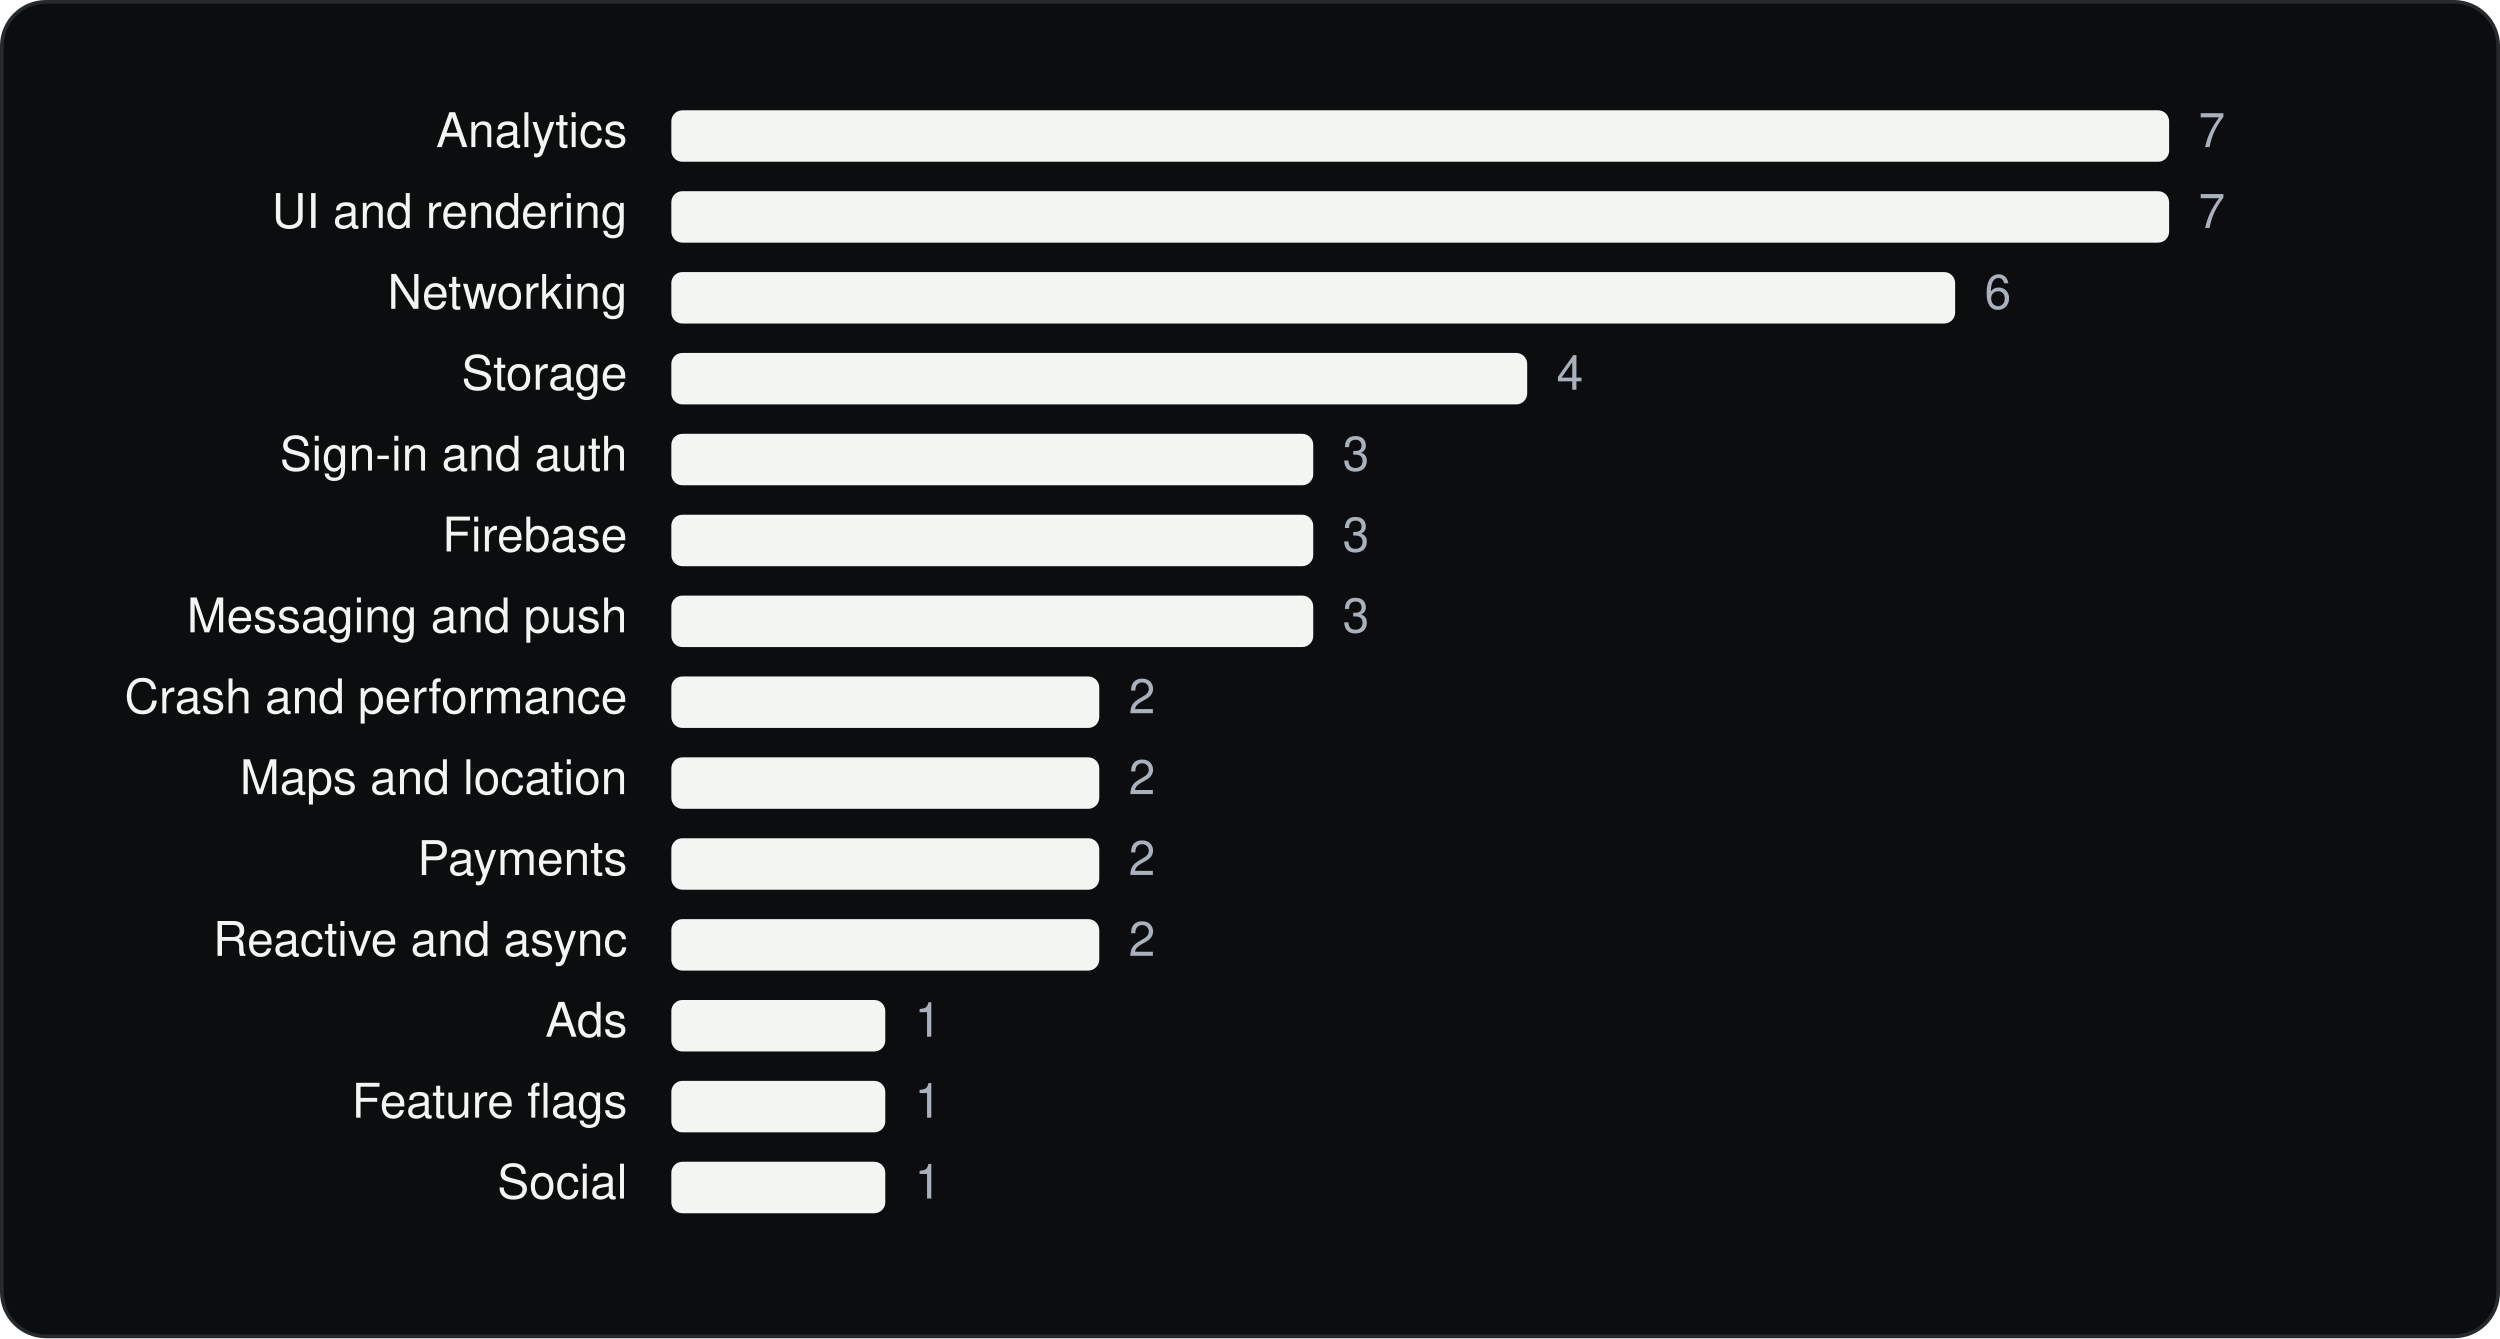
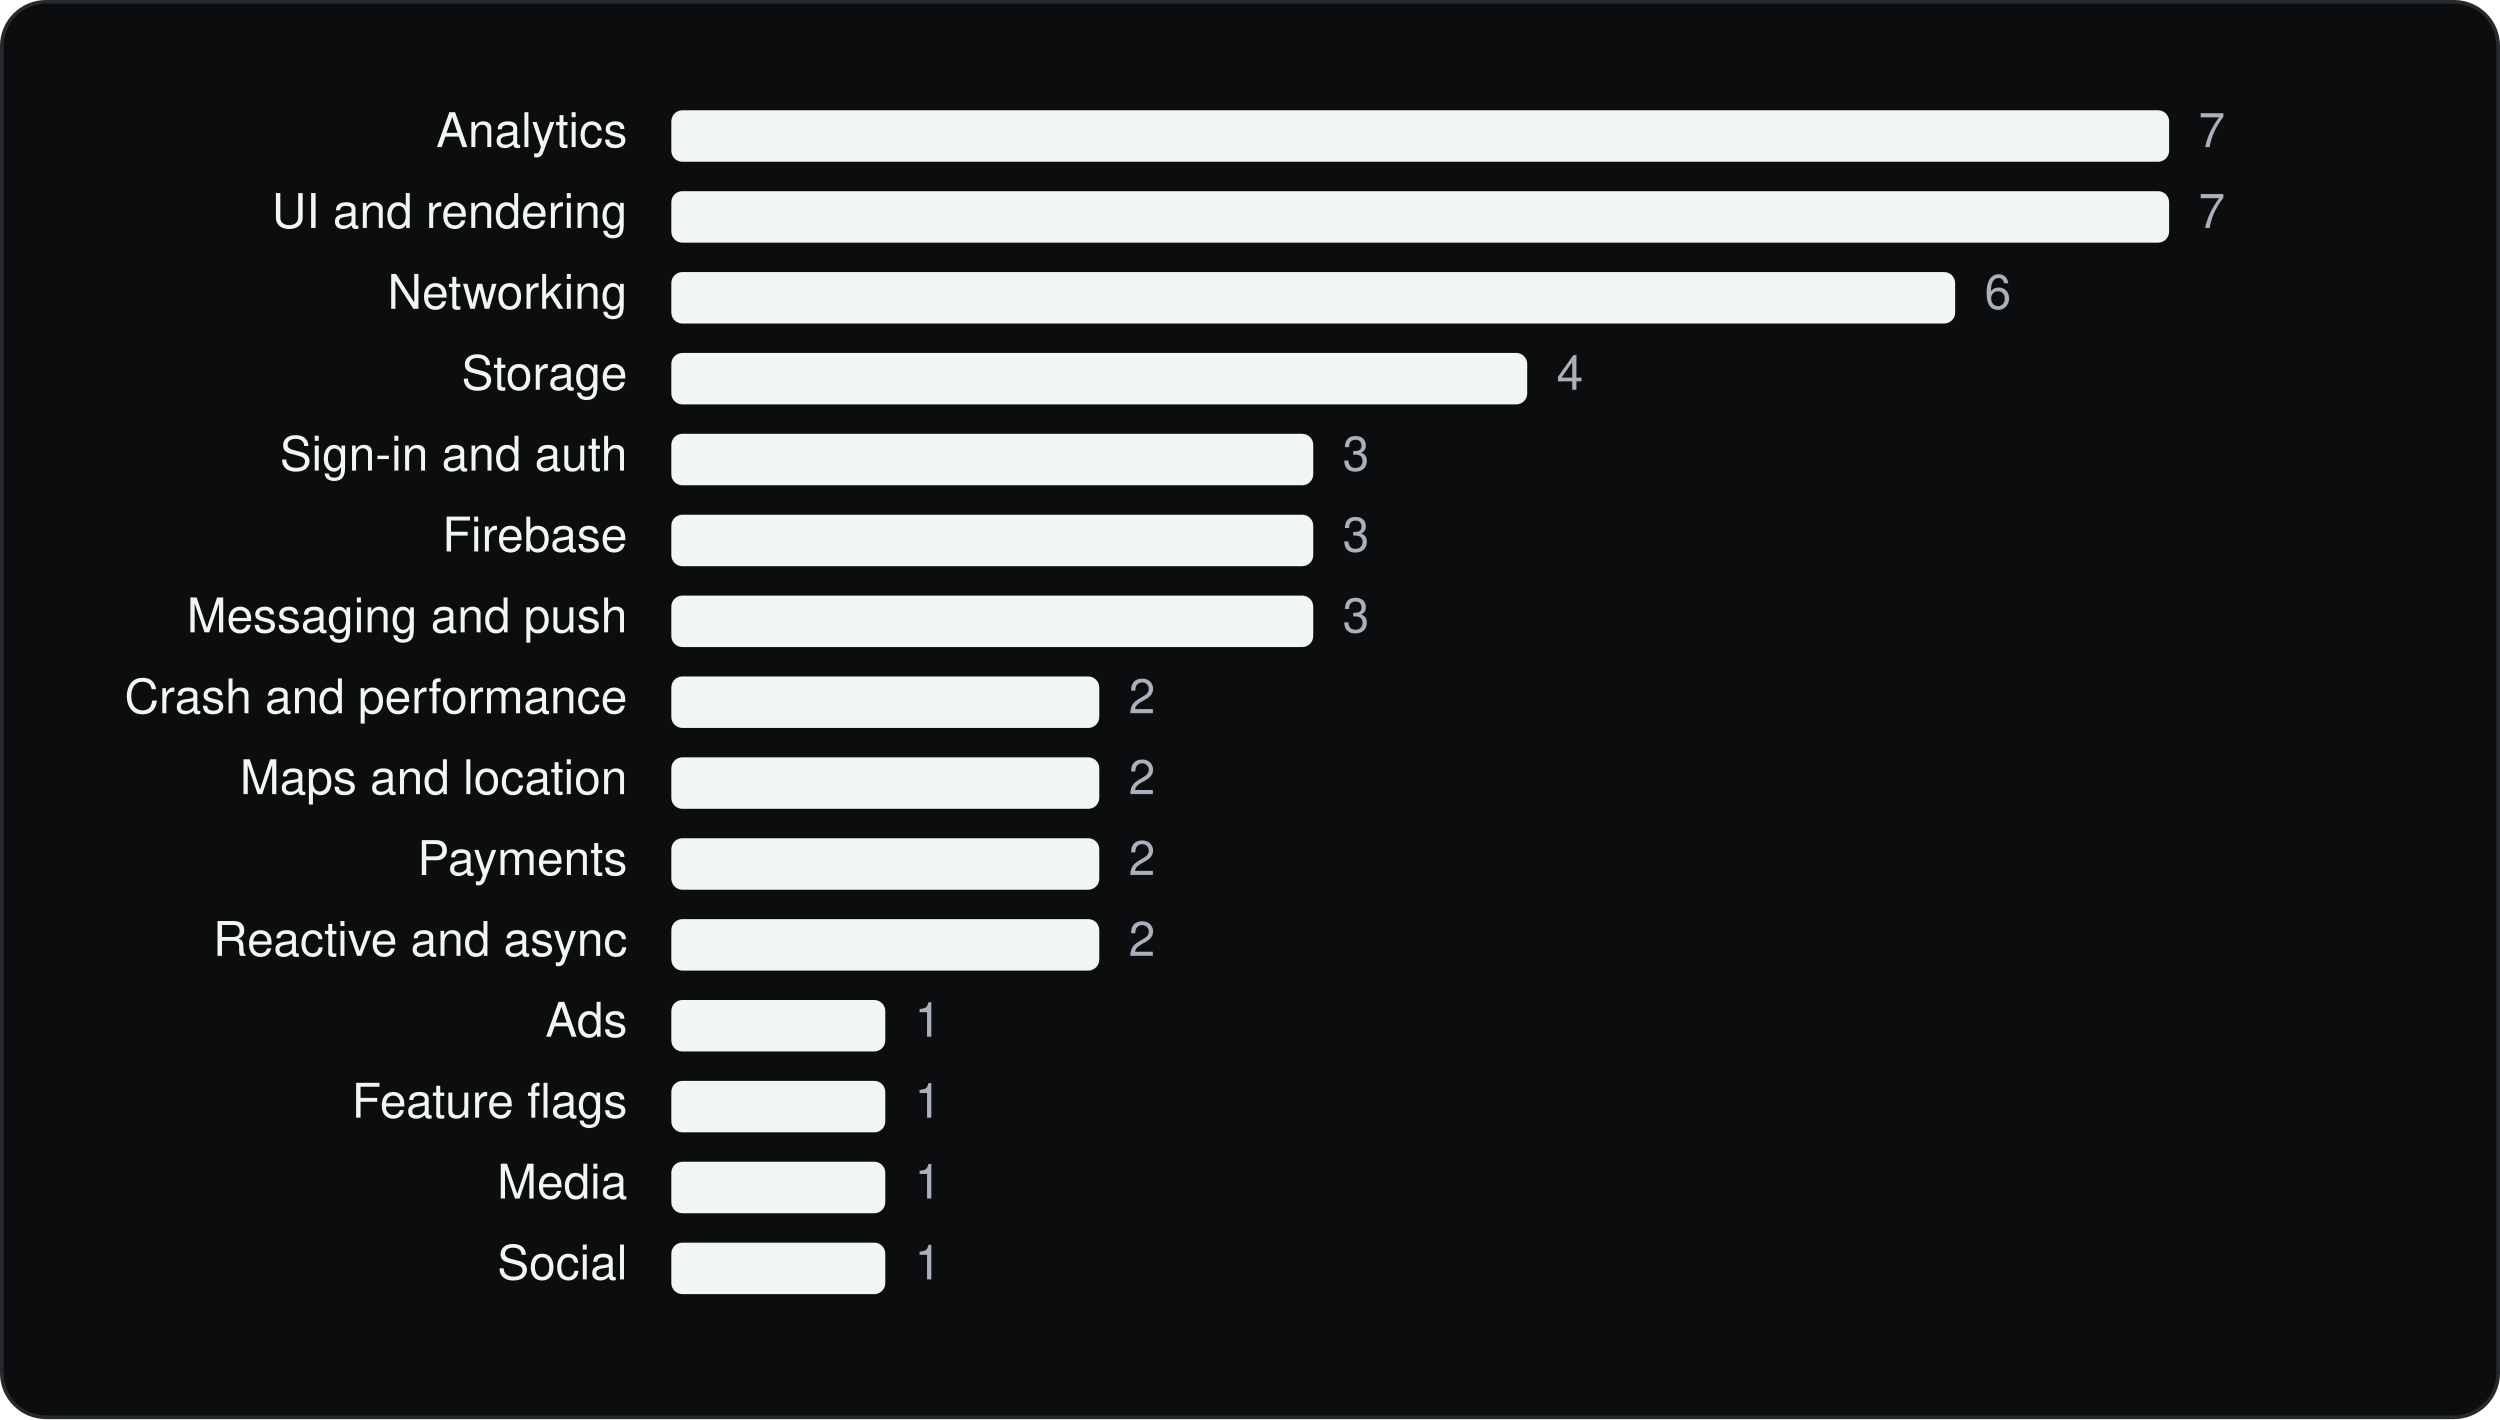
- <svg xmlns="http://www.w3.org/2000/svg" viewBox="0 0 680 364" width="680" height="364" role="img" aria-label="Grubhub SDKs by category" font-family="Geist, -apple-system, BlinkMacSystemFont, 'Segoe UI', Helvetica, Arial, sans-serif">
-   <rect x="0.5" y="0.5" width="679" height="363" rx="12" fill="#0C0D0E" stroke="#262A2D" />
+ <svg xmlns="http://www.w3.org/2000/svg" viewBox="0 0 680 386" width="680" height="386" role="img" aria-label="Grubhub SDKs by category" font-family="Geist, -apple-system, BlinkMacSystemFont, 'Segoe UI', Helvetica, Arial, sans-serif">
+   <rect x="0.5" y="0.5" width="679" height="385" rx="12" fill="#0C0D0E" stroke="#262A2D" />
  <g transform="translate(20 20)">
    <text x="150.64" y="20" font-size="13" text-anchor="end" fill="#F1F6F3">Analytics</text>
    <rect x="162.6" y="10" width="407.4" height="14" rx="3" fill="#F1F6F3" />
    <text x="578.0" y="20" font-size="13" fill="#A9B2BC">7</text>
    <text x="150.64" y="42" font-size="13" text-anchor="end" fill="#F1F6F3">UI and rendering</text>
    <rect x="162.6" y="32" width="407.4" height="14" rx="3" fill="#F1F6F3" />
    <text x="578.0" y="42" font-size="13" fill="#A9B2BC">7</text>
    <text x="150.64" y="64" font-size="13" text-anchor="end" fill="#F1F6F3">Networking</text>
    <rect x="162.6" y="54" width="349.2" height="14" rx="3" fill="#F1F6F3" />
    <text x="519.8" y="64" font-size="13" fill="#A9B2BC">6</text>
    <text x="150.64" y="86" font-size="13" text-anchor="end" fill="#F1F6F3">Storage</text>
    <rect x="162.6" y="76" width="232.8" height="14" rx="3" fill="#F1F6F3" />
    <text x="403.4" y="86" font-size="13" fill="#A9B2BC">4</text>
    <text x="150.64" y="108" font-size="13" text-anchor="end" fill="#F1F6F3">Sign-in and auth</text>
    <rect x="162.6" y="98" width="174.6" height="14" rx="3" fill="#F1F6F3" />
    <text x="345.2" y="108" font-size="13" fill="#A9B2BC">3</text>
    <text x="150.64" y="130" font-size="13" text-anchor="end" fill="#F1F6F3">Firebase</text>
    <rect x="162.6" y="120" width="174.6" height="14" rx="3" fill="#F1F6F3" />
    <text x="345.2" y="130" font-size="13" fill="#A9B2BC">3</text>
    <text x="150.64" y="152" font-size="13" text-anchor="end" fill="#F1F6F3">Messaging and push</text>
    <rect x="162.6" y="142" width="174.6" height="14" rx="3" fill="#F1F6F3" />
    <text x="345.2" y="152" font-size="13" fill="#A9B2BC">3</text>
    <text x="150.64" y="174" font-size="13" text-anchor="end" fill="#F1F6F3">Crash and performance</text>
    <rect x="162.6" y="164" width="116.4" height="14" rx="3" fill="#F1F6F3" />
    <text x="287.0" y="174" font-size="13" fill="#A9B2BC">2</text>
    <text x="150.64" y="196" font-size="13" text-anchor="end" fill="#F1F6F3">Maps and location</text>
    <rect x="162.6" y="186" width="116.4" height="14" rx="3" fill="#F1F6F3" />
    <text x="287.0" y="196" font-size="13" fill="#A9B2BC">2</text>
    <text x="150.64" y="218" font-size="13" text-anchor="end" fill="#F1F6F3">Payments</text>
    <rect x="162.6" y="208" width="116.4" height="14" rx="3" fill="#F1F6F3" />
    <text x="287.0" y="218" font-size="13" fill="#A9B2BC">2</text>
    <text x="150.64" y="240" font-size="13" text-anchor="end" fill="#F1F6F3">Reactive and async</text>
    <rect x="162.6" y="230" width="116.4" height="14" rx="3" fill="#F1F6F3" />
    <text x="287.0" y="240" font-size="13" fill="#A9B2BC">2</text>
    <text x="150.64" y="262" font-size="13" text-anchor="end" fill="#F1F6F3">Ads</text>
    <rect x="162.6" y="252" width="58.2" height="14" rx="3" fill="#F1F6F3" />
    <text x="228.8" y="262" font-size="13" fill="#A9B2BC">1</text>
    <text x="150.64" y="284" font-size="13" text-anchor="end" fill="#F1F6F3">Feature flags</text>
    <rect x="162.6" y="274" width="58.2" height="14" rx="3" fill="#F1F6F3" />
    <text x="228.8" y="284" font-size="13" fill="#A9B2BC">1</text>
-     <text x="150.64" y="306" font-size="13" text-anchor="end" fill="#F1F6F3">Social</text>
+     <text x="150.64" y="306" font-size="13" text-anchor="end" fill="#F1F6F3">Media</text>
    <rect x="162.6" y="296" width="58.2" height="14" rx="3" fill="#F1F6F3" />
    <text x="228.8" y="306" font-size="13" fill="#A9B2BC">1</text>
+     <text x="150.64" y="328" font-size="13" text-anchor="end" fill="#F1F6F3">Social</text>
+     <rect x="162.6" y="318" width="58.2" height="14" rx="3" fill="#F1F6F3" />
+     <text x="228.8" y="328" font-size="13" fill="#A9B2BC">1</text>
  </g>
</svg>
